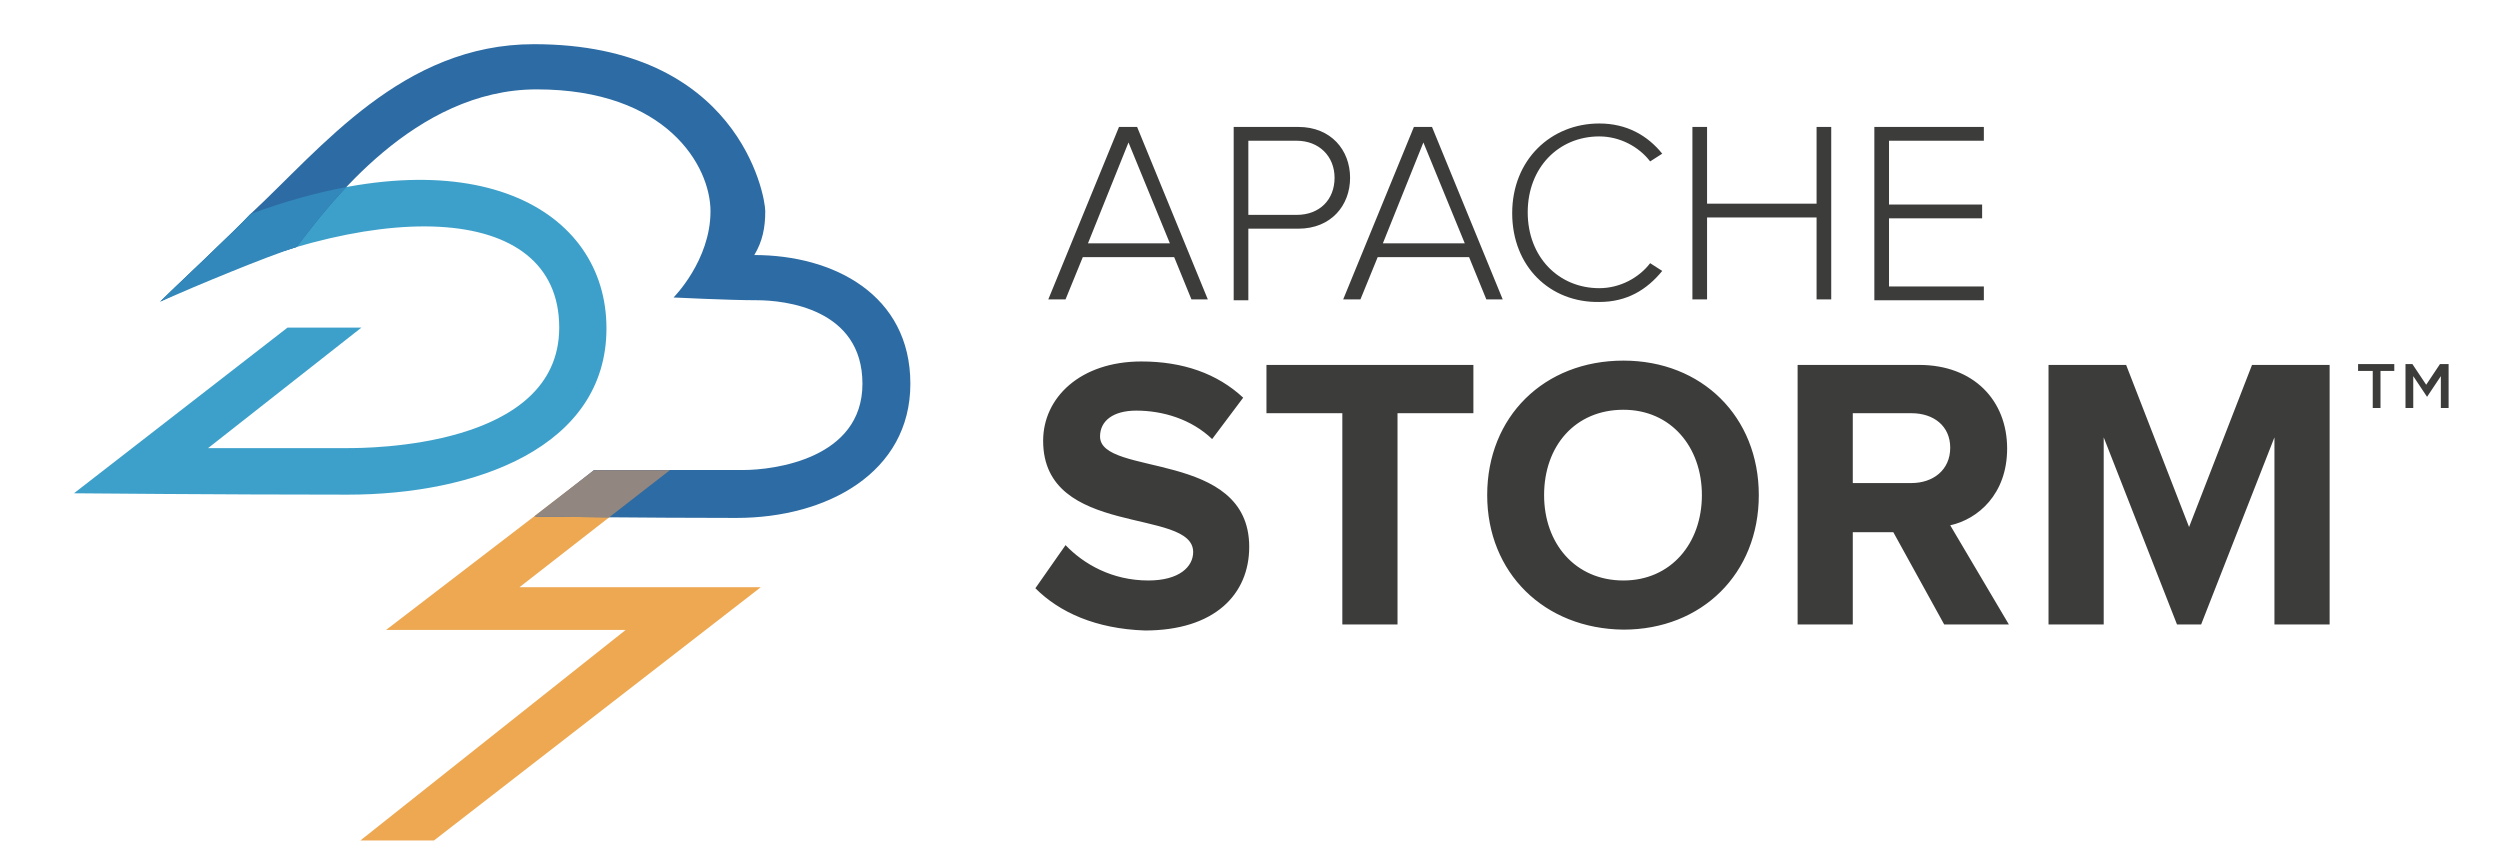
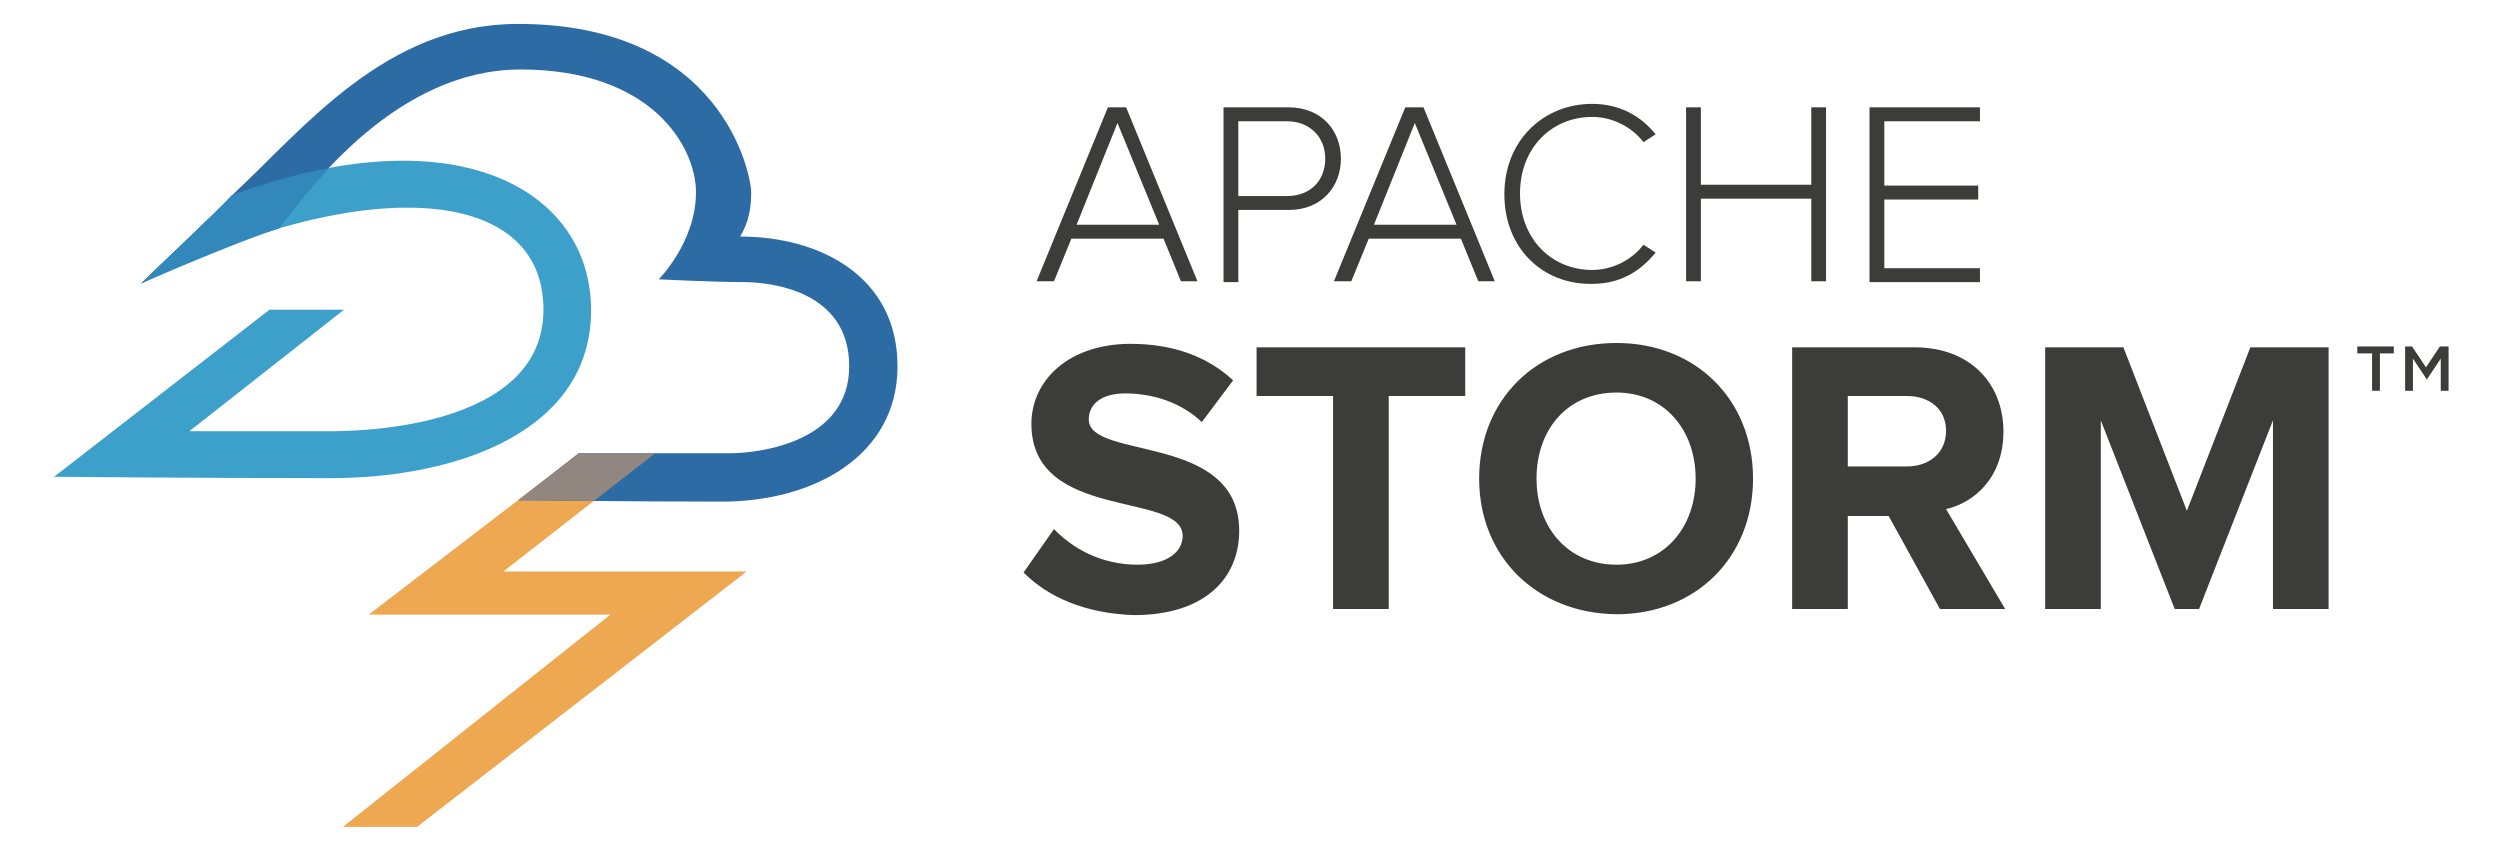
- <svg xmlns="http://www.w3.org/2000/svg" viewBox="-9.68 160.64 503.36 174.72">
+ <svg xmlns="http://www.w3.org/2000/svg" viewBox="-5.60 164.76 499.20 168.48">
  <path fill="#3C3C3B" d="M230.208 220.92l-3.472-8.507h-18.403l-3.472 8.507h-3.473l14.236-34.722h3.646l14.236 34.722h-3.298zm-12.673-31.597l-8.16 20.312h16.493l-8.333-20.312zm21.18 31.597v-34.722h13.021c6.598 0 10.416 4.688 10.416 10.243s-3.818 10.243-10.416 10.243h-10.07v14.41h-2.951v-.174zm20.312-24.479c0-4.34-3.125-7.465-7.639-7.465h-9.722v14.931h9.722c4.688-.001 7.639-3.126 7.639-7.466zm30.557 24.479l-3.473-8.507h-18.402l-3.473 8.507h-3.473L275 186.198h3.646l14.235 34.722h-3.297zm-12.674-31.597l-8.16 20.312h16.493l-8.333-20.312zm17.881 14.236c0-10.764 7.812-18.056 17.535-18.056 5.556 0 9.723 2.431 12.674 6.077l-2.431 1.562c-2.257-2.952-6.076-5.035-10.243-5.035-8.16 0-14.41 6.25-14.41 15.278s6.25 15.278 14.41 15.278c4.167 0 7.986-2.083 10.243-5.035L325 215.19c-3.125 3.819-7.118 6.25-12.674 6.25-9.895.175-17.535-7.117-17.535-17.881zm61.285 17.361v-16.493h-22.049v16.493h-2.951v-34.722h2.951v15.452h22.049v-15.452h2.951v34.722h-2.951zm11.632 0v-34.722h22.049v2.778H370.66v12.847h18.75v2.778h-18.75v13.715h19.097v2.778h-22.049v-.174zm-168.923 58.16l6.077-8.681c3.646 3.819 9.375 7.118 16.667 7.118 6.25 0 9.028-2.777 9.028-5.729 0-9.028-30.208-2.778-30.208-22.396 0-8.681 7.465-15.973 19.792-15.973 8.333 0 15.278 2.431 20.486 7.292l-6.25 8.333c-4.167-3.993-9.896-5.729-15.278-5.729-4.688 0-7.292 2.083-7.292 5.208 0 8.159 30.035 2.604 30.035 22.222 0 9.549-6.944 16.841-21.007 16.841-9.897-.346-17.189-3.645-22.05-8.506zm61.805 7.291v-42.534h-15.277v-9.722h41.666v9.722h-15.277v42.534H260.59zm29.167-26.041c0-15.799 11.458-27.083 27.431-27.083 15.799 0 27.257 11.285 27.257 27.083s-11.458 27.083-27.257 27.083c-15.973-.173-27.431-11.458-27.431-27.083zm43.229 0c0-9.723-6.25-17.188-15.799-17.188-9.723 0-15.973 7.292-15.973 17.188 0 9.723 6.25 17.188 15.973 17.188 9.549 0 15.799-7.465 15.799-17.188zm48.785 26.041l-10.243-18.576h-8.159v18.576h-11.111v-52.256h24.479c10.938 0 17.708 7.118 17.708 16.84 0 9.201-5.902 14.236-11.458 15.451l11.806 19.965h-13.022zm1.215-35.59c0-4.34-3.299-6.944-7.812-6.944h-11.806v14.062h11.806c4.34 0 7.812-2.604 7.812-7.118zm65.278 35.59v-37.673l-14.757 37.673h-4.861l-14.757-37.673v37.673h-11.111v-52.256h15.625l12.674 32.639 12.674-32.639h15.625v52.256h-11.112zm19.618-51.041h-2.777v-1.389h7.291v1.389h-2.777v7.465h-1.562v-7.465h-.175zm6.424-1.389h1.736l2.777 4.167 2.778-4.167h1.735v8.854h-1.562v-6.423l-2.777 4.167-2.778-4.167v6.423h-1.562v-8.854h-.347z" />
  <path fill="#EEA852" fill-rule="evenodd" d="M124.556 255.777h-15.162l-41.352 31.702h48.244l-53.413 42.388h14.818l65.818-51.003H94.921z" clip-rule="evenodd" />
  <path fill="#3DA0CA" fill-rule="evenodd" d="M63.091 226.603H48.208L5.21 259.96s29.491.275 55.125.275 52.093-9.511 52.093-33.496c0-23.983-26.737-39.56-71.664-23.019-3.032 3.308-15.986 15.438-18.191 17.643 42.722-21.502 80.344-20.399 80.344 5.239 0 24.261-38.726 24.261-42.583 24.261H32.22l30.871-24.26z" clip-rule="evenodd" />
  <path fill="#2C6BA3" fill-rule="evenodd" d="M40.765 203.721c-3.032 3.308-15.986 15.438-18.191 17.643 9.538-4.801 18.823-8.474 27.49-11 6.452-8.511 23.777-31.729 48.307-31.729 26.185 0 35.004 15.437 35.004 24.535 0 9.925-7.442 17.367-7.442 17.367s11.3.553 16.813.553c5.512 0 21.223 1.654 21.223 16.816 0 15.162-17.916 17.367-23.979 17.367h-30.043l-11.852 9.374s22.325.274 40.517.274c18.191 0 35.004-9.097 35.004-27.016 0-17.918-15.435-25.914-31.421-25.914 1.654-2.757 2.205-5.514 2.205-8.822s-5.512-33.633-46.581-33.633c-26.459.001-42.758 20.91-57.054 34.185z" clip-rule="evenodd" />
  <path fill="#928680" fill-rule="evenodd" d="M109.917 255.292h15.292l-12.239 9.512c-7.373-.06-13.198-.126-15.154-.148l12.101-9.364z" clip-rule="evenodd" />
  <path fill="#3288BA" fill-rule="evenodd" d="M50.064 210.364c-.093.027-.189.056-.282.086-6.203 2.014-19.475 7.508-27.208 10.914 2.205-2.204 15.159-14.335 18.191-17.643 6.866-2.528 13.304-4.303 19.29-5.415-4.453 4.718-7.833 9.212-9.991 12.058z" clip-rule="evenodd" />
</svg>
